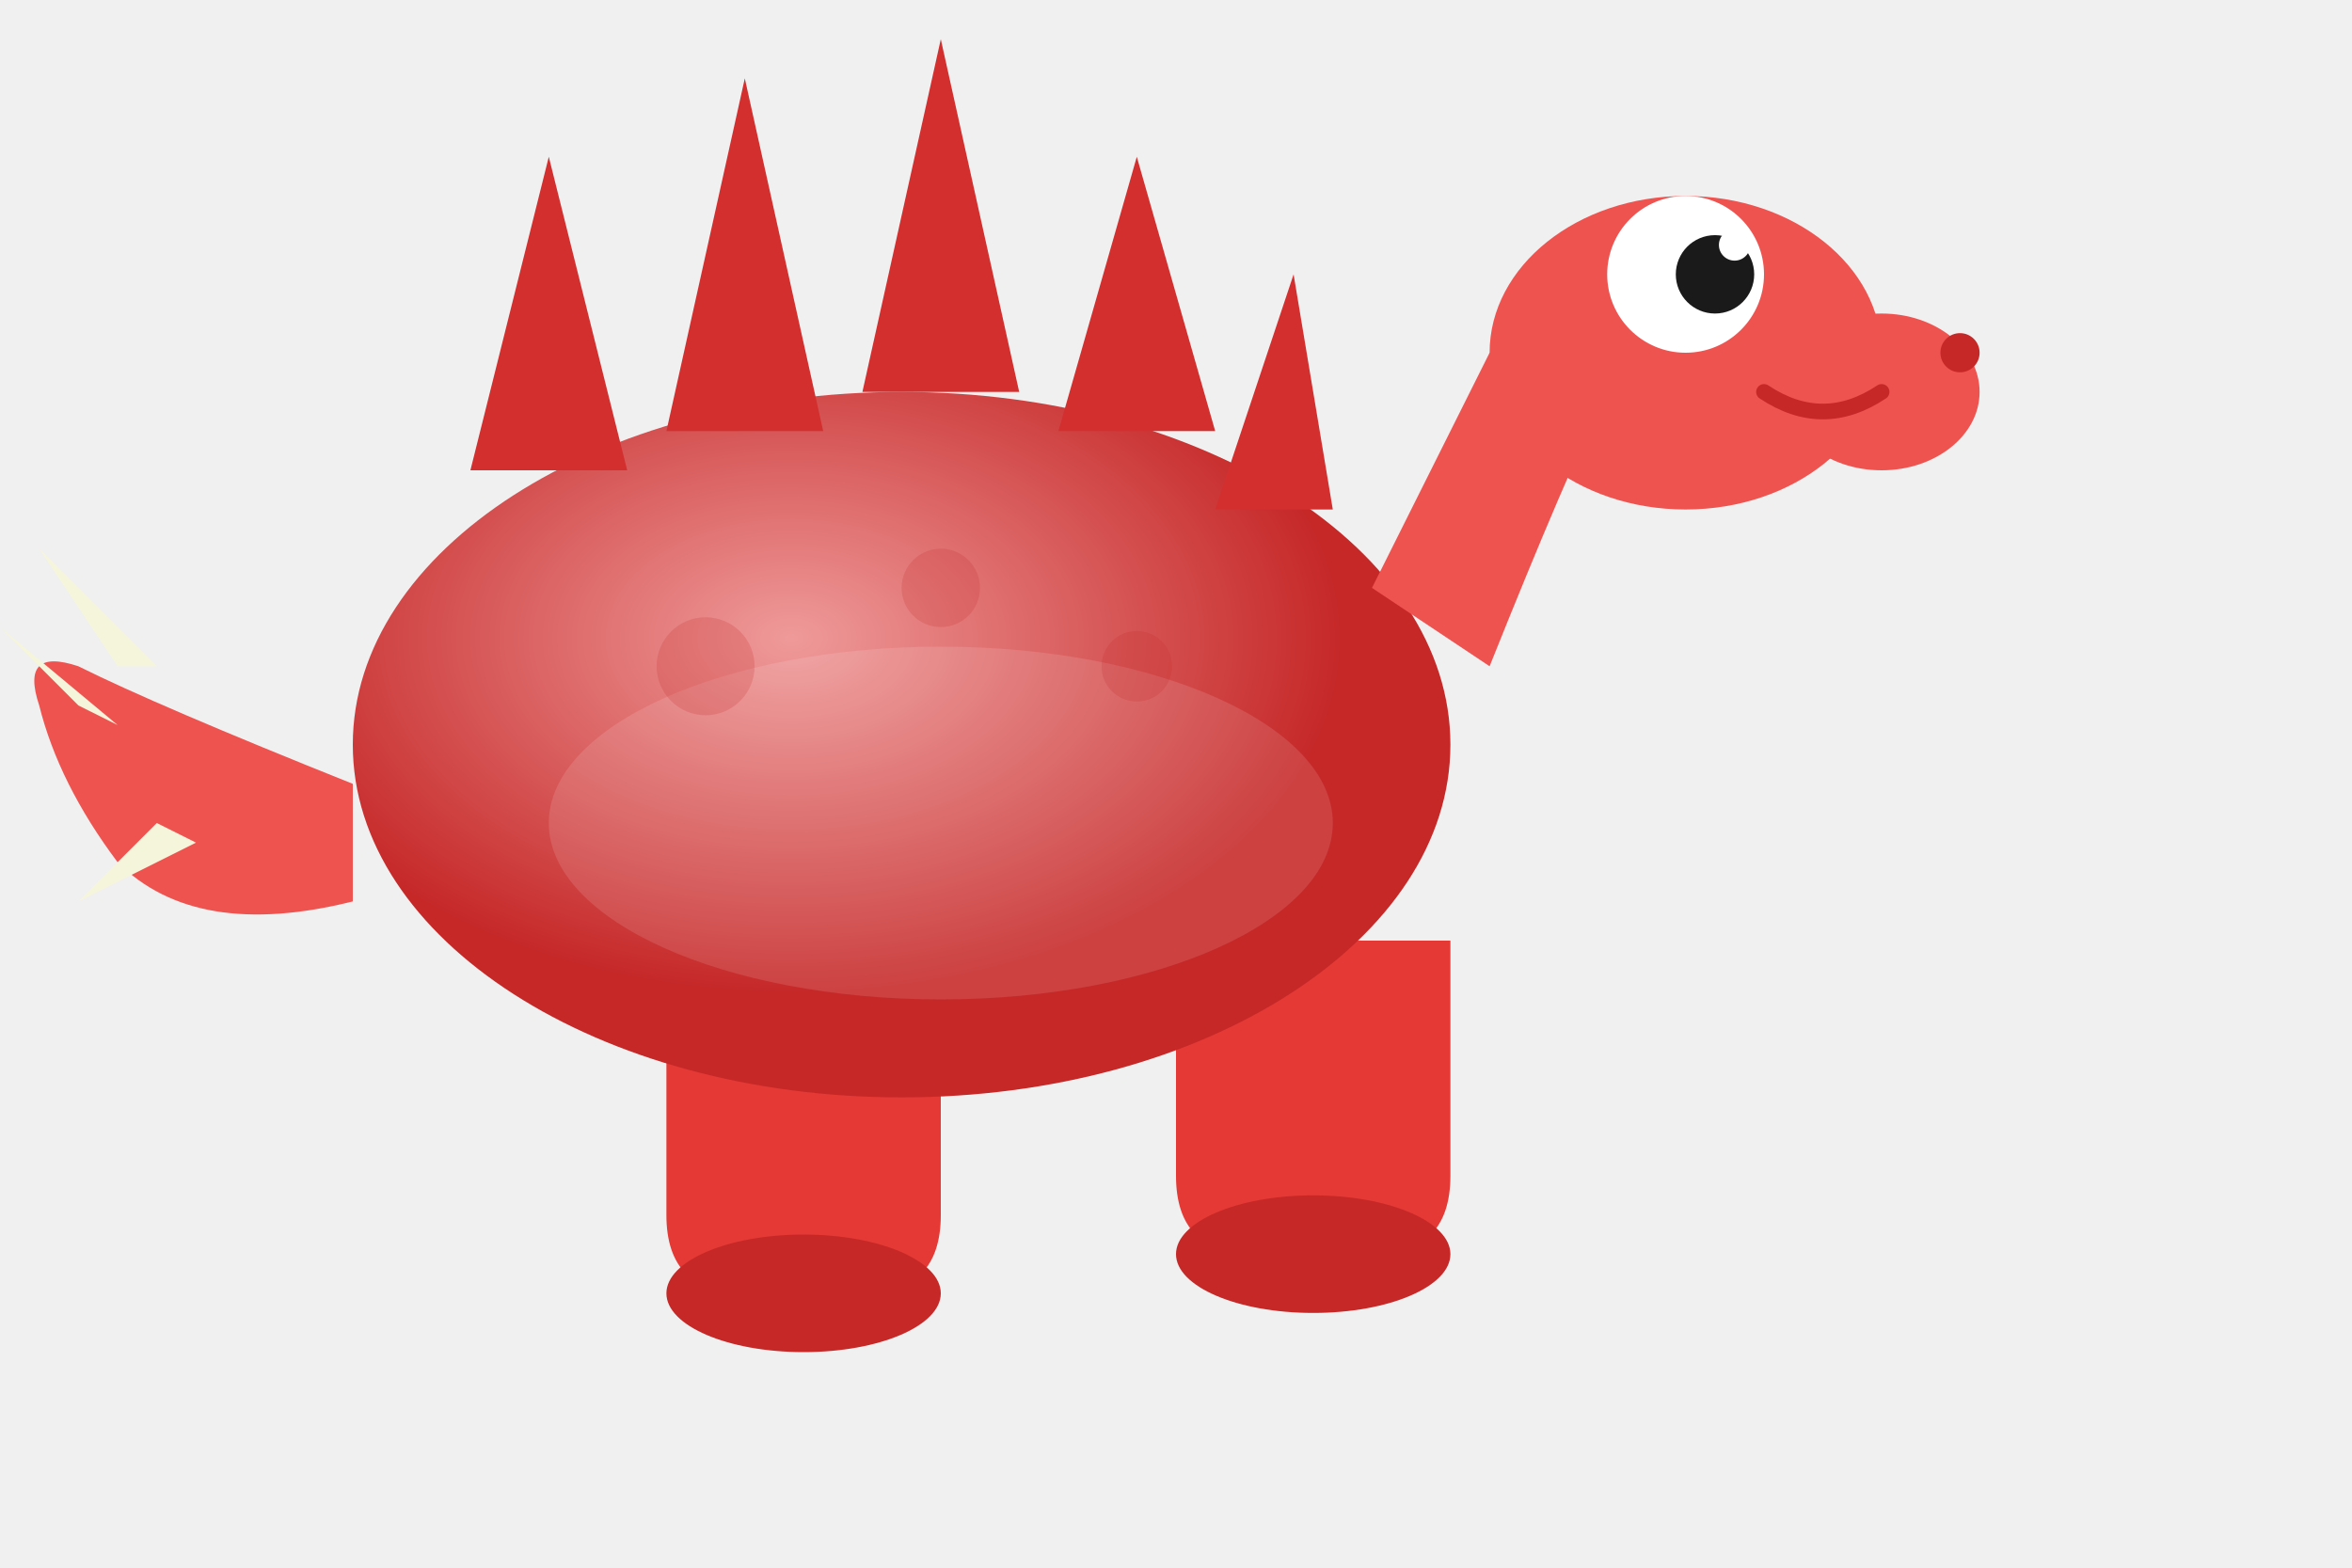
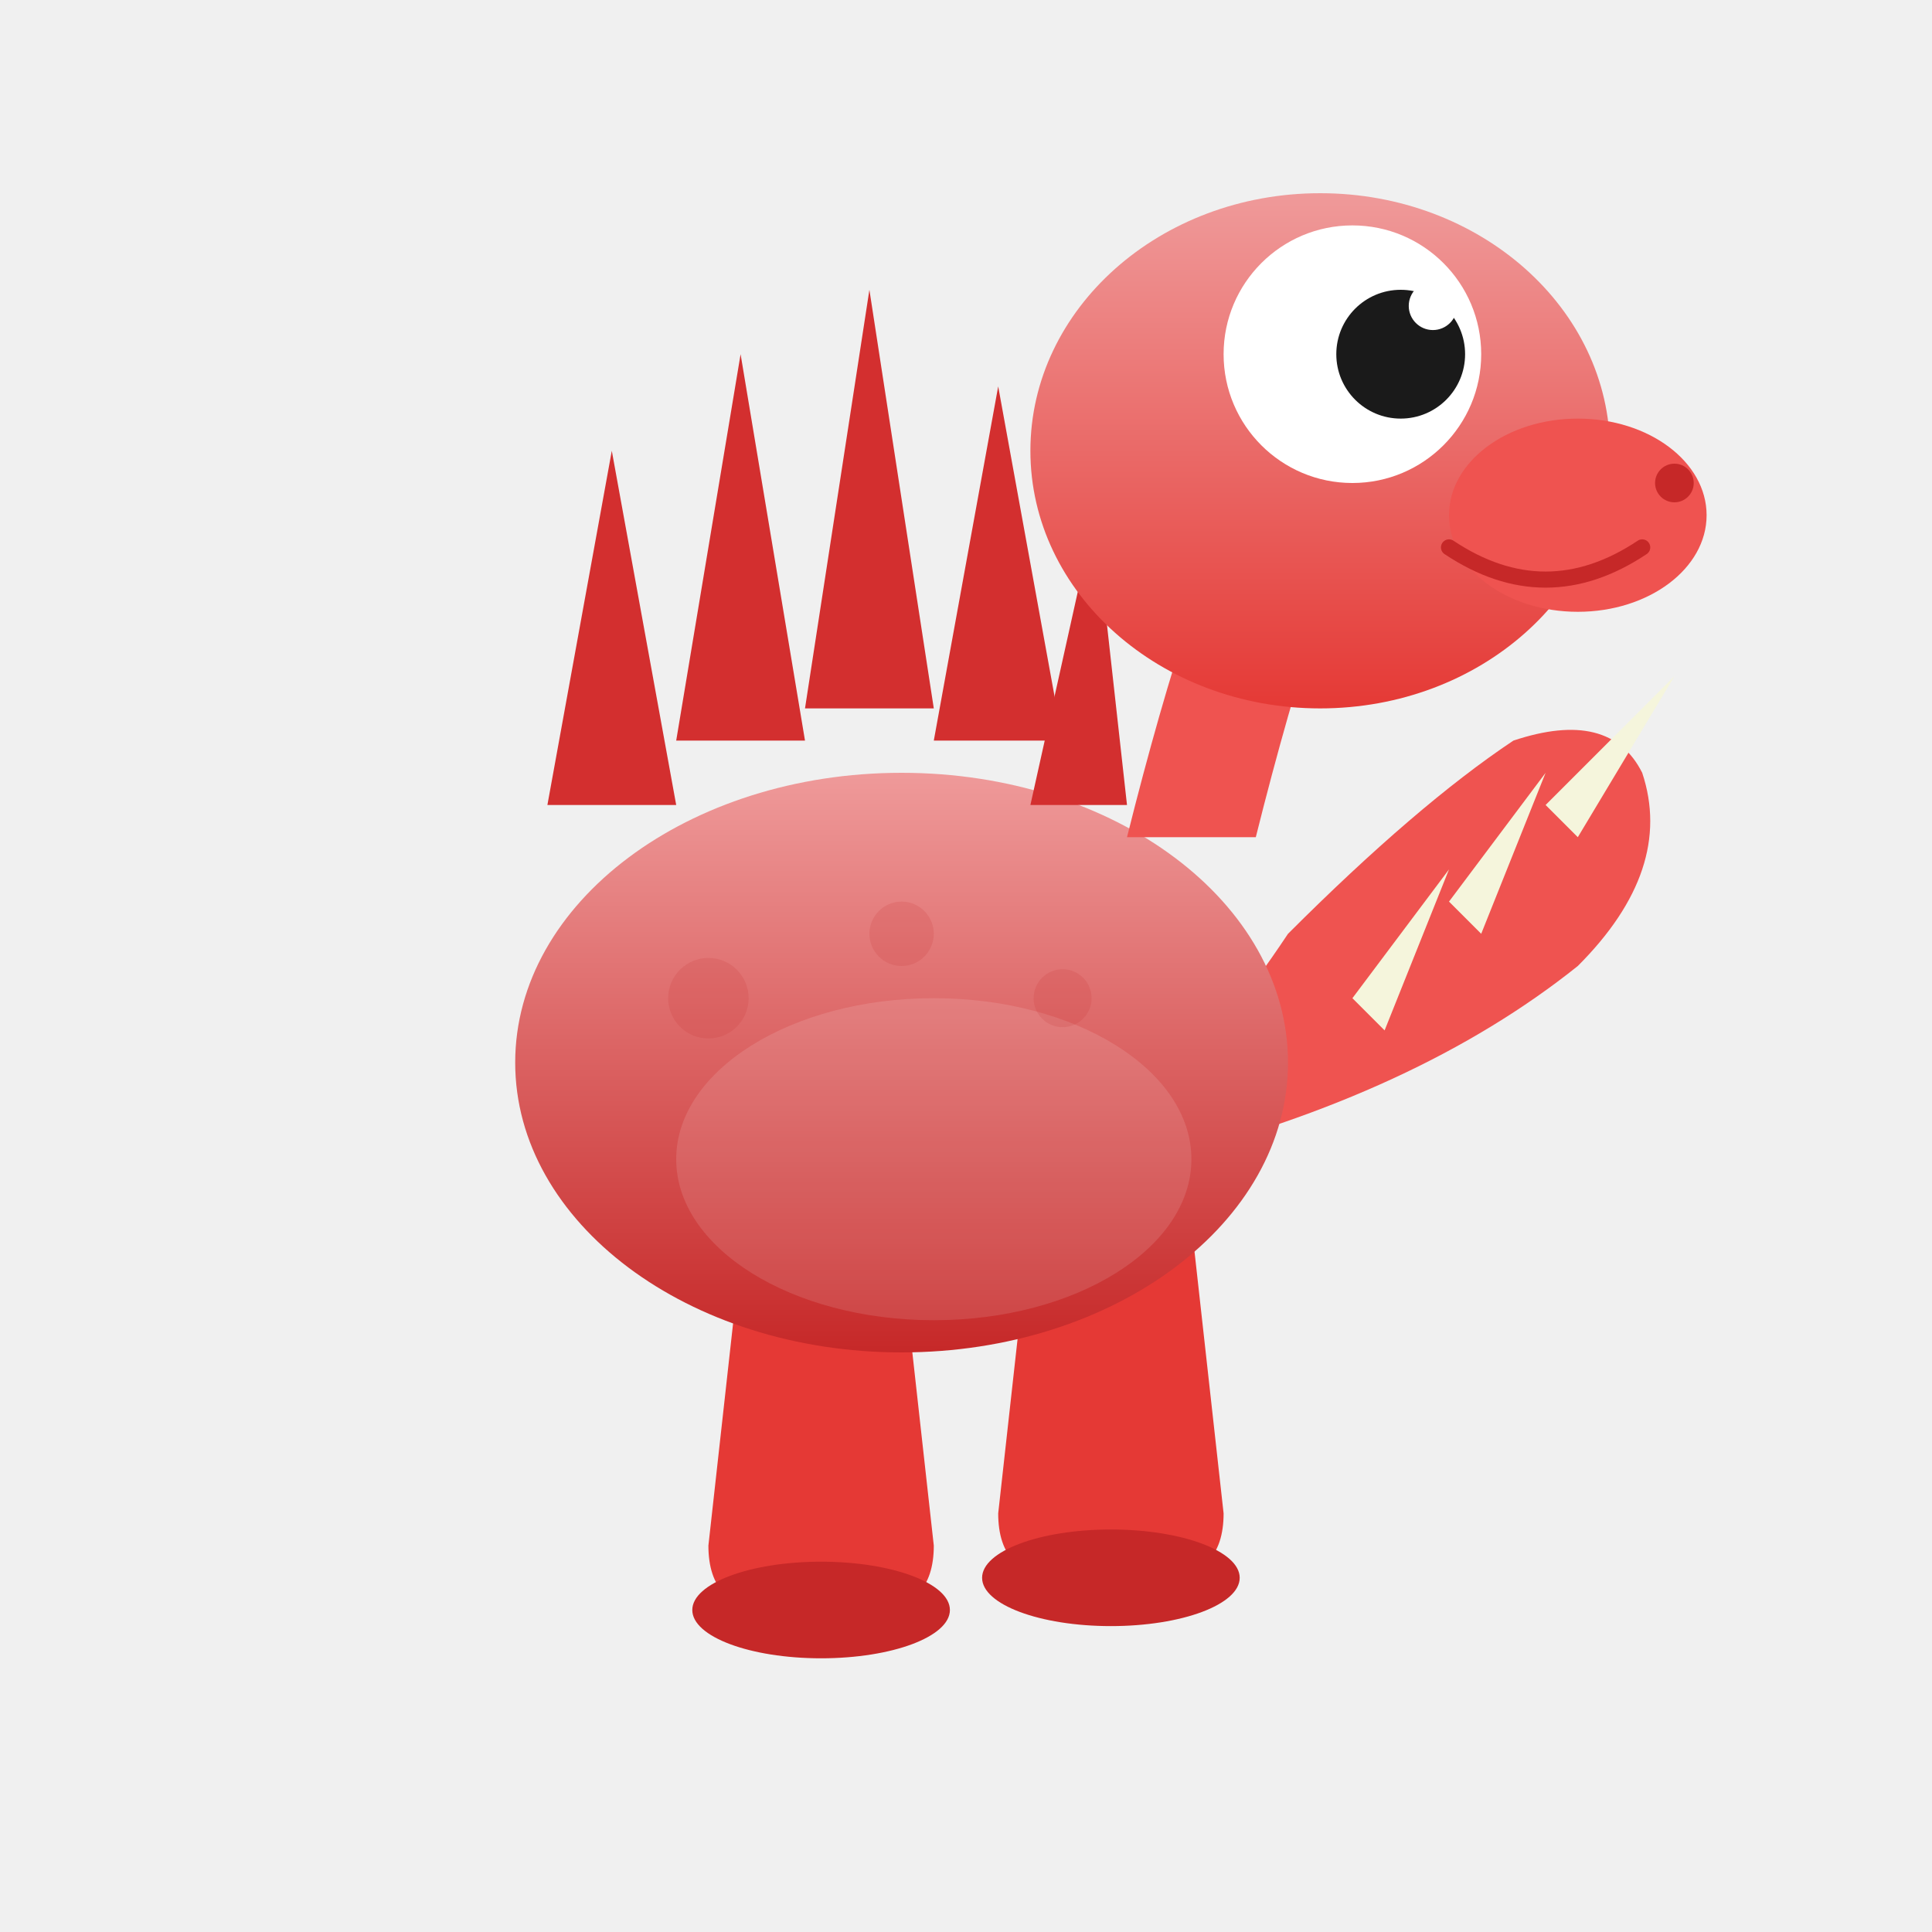
- <svg xmlns="http://www.w3.org/2000/svg" viewBox="0 0 120 80">
+ <svg xmlns="http://www.w3.org/2000/svg" viewBox="0 0 120 120">
  <defs>
-     <radialGradient id="bodyGrad" cx="40%" cy="35%">
+     <linearGradient id="bodyGrad" x1="0" y1="0" x2="0" y2="1">
      <stop offset="0%" stop-color="#ef9a9a" />
      <stop offset="100%" stop-color="#c62828" />
-     </radialGradient>
+     </linearGradient>
+     <linearGradient id="headGrad" x1="0" y1="0" x2="0" y2="1">
+       <stop offset="0%" stop-color="#ef9a9a" />
+       <stop offset="100%" stop-color="#e53935" />
+     </linearGradient>
  </defs>
-   <path d="M18,40 Q8,36 4,34 Q1,33 2,36 Q3,40 6,44 Q10,48 18,46 Z" fill="#ef5350" />
-   <path d="M6,34 L2,28 L8,34" fill="#f5f5dc" />
-   <path d="M4,36 L0,32 L6,37" fill="#f5f5dc" />
-   <path d="M8,42 L4,46 L10,43" fill="#f5f5dc" />
-   <path d="M34,50 L34,62 Q34,66 38,66 L44,66 Q48,66 48,62 L48,50" fill="#e53935" />
-   <ellipse cx="41" cy="66" rx="7" ry="3" fill="#c62828" />
-   <path d="M60,48 L60,60 Q60,64 64,64 L70,64 Q74,64 74,60 L74,48" fill="#e53935" />
-   <ellipse cx="67" cy="64" rx="7" ry="3" fill="#c62828" />
-   <ellipse cx="46" cy="38" rx="28" ry="18" fill="url(#bodyGrad)" />
-   <ellipse cx="48" cy="42" rx="20" ry="9" fill="rgba(255,255,255,0.12)" />
-   <path d="M24,24 L28,8 L32,24" fill="#d32f2f" />
-   <path d="M34,22 L38,4 L42,22" fill="#d32f2f" />
-   <path d="M44,20 L48,2 L52,20" fill="#d32f2f" />
-   <path d="M54,22 L58,8 L62,22" fill="#d32f2f" />
-   <path d="M62,26 L66,14 L68,26" fill="#d32f2f" />
-   <path d="M70,30 Q74,22 76,18 L82,20 Q80,24 76,34 Z" fill="#ef5350" />
-   <ellipse cx="86" cy="18" rx="10" ry="8" fill="#ef5350" />
-   <ellipse cx="96" cy="20" rx="5" ry="4" fill="#ef5350" />
-   <circle cx="86" cy="14" r="4" fill="white" />
-   <circle cx="87.5" cy="14" r="2" fill="#1a1a1a" />
-   <circle cx="88.5" cy="12.5" r="0.8" fill="white" />
-   <circle cx="100" cy="18" r="1" fill="#c62828" />
-   <path d="M90,20 Q93,22 96,20" fill="none" stroke="#c62828" stroke-width="0.8" stroke-linecap="round" />
-   <circle cx="36" cy="34" r="2.5" fill="rgba(198,40,40,0.2)" />
-   <circle cx="48" cy="30" r="2" fill="rgba(198,40,40,0.2)" />
-   <circle cx="58" cy="34" r="1.8" fill="rgba(198,40,40,0.2)" />
+   <path d="M72,72 Q88,68 98,60 Q104,54 102,48 Q100,44 94,46 Q88,50 80,58 Q76,64 72,68 Z" fill="#ef5350" />
+   <path d="M96,50 L104,42 L98,52" fill="#f5f5dc" />
+   <path d="M90,56 L96,48 L92,58" fill="#f5f5dc" />
+   <path d="M84,62 L90,54 L86,64" fill="#f5f5dc" />
+   <path d="M46,78 L44,96 Q44,100 48,100 L54,100 Q58,100 58,96 L56,78" fill="#e53935" />
+   <ellipse cx="51" cy="100" rx="8" ry="3" fill="#c62828" />
+   <path d="M64,76 L62,94 Q62,98 66,98 L72,98 Q76,98 76,94 L74,76" fill="#e53935" />
+   <ellipse cx="69" cy="98" rx="8" ry="3" fill="#c62828" />
+   <ellipse cx="56" cy="66" rx="24" ry="18" fill="url(#bodyGrad)" />
+   <ellipse cx="58" cy="72" rx="16" ry="10" fill="rgba(255,255,255,0.12)" />
+   <path d="M34,50 L38,28 L42,50" fill="#d32f2f" />
+   <path d="M42,46 L46,22 L50,46" fill="#d32f2f" />
+   <path d="M50,44 L54,18 L58,44" fill="#d32f2f" />
+   <path d="M58,46 L62,24 L66,46" fill="#d32f2f" />
+   <path d="M64,50 L68,32 L70,50" fill="#d32f2f" />
+   <path d="M70,52 Q72,44 74,38 L82,38 Q80,44 78,52 Z" fill="#ef5350" />
+   <ellipse cx="82" cy="28" rx="18" ry="16" fill="url(#headGrad)" />
+   <ellipse cx="98" cy="32" rx="8" ry="6" fill="#ef5350" />
+   <circle cx="84" cy="22" r="8" fill="white" />
+   <circle cx="87" cy="22" r="4" fill="#1a1a1a" />
+   <circle cx="89" cy="19" r="1.5" fill="white" />
+   <circle cx="104" cy="30" r="1.2" fill="#c62828" />
+   <path d="M90,34 Q96,38 102,34" fill="none" stroke="#c62828" stroke-width="1" stroke-linecap="round" />
+   <circle cx="44" cy="62" r="2.5" fill="rgba(198,40,40,0.15)" />
+   <circle cx="56" cy="58" r="2" fill="rgba(198,40,40,0.15)" />
+   <circle cx="66" cy="62" r="1.8" fill="rgba(198,40,40,0.15)" />
</svg>
